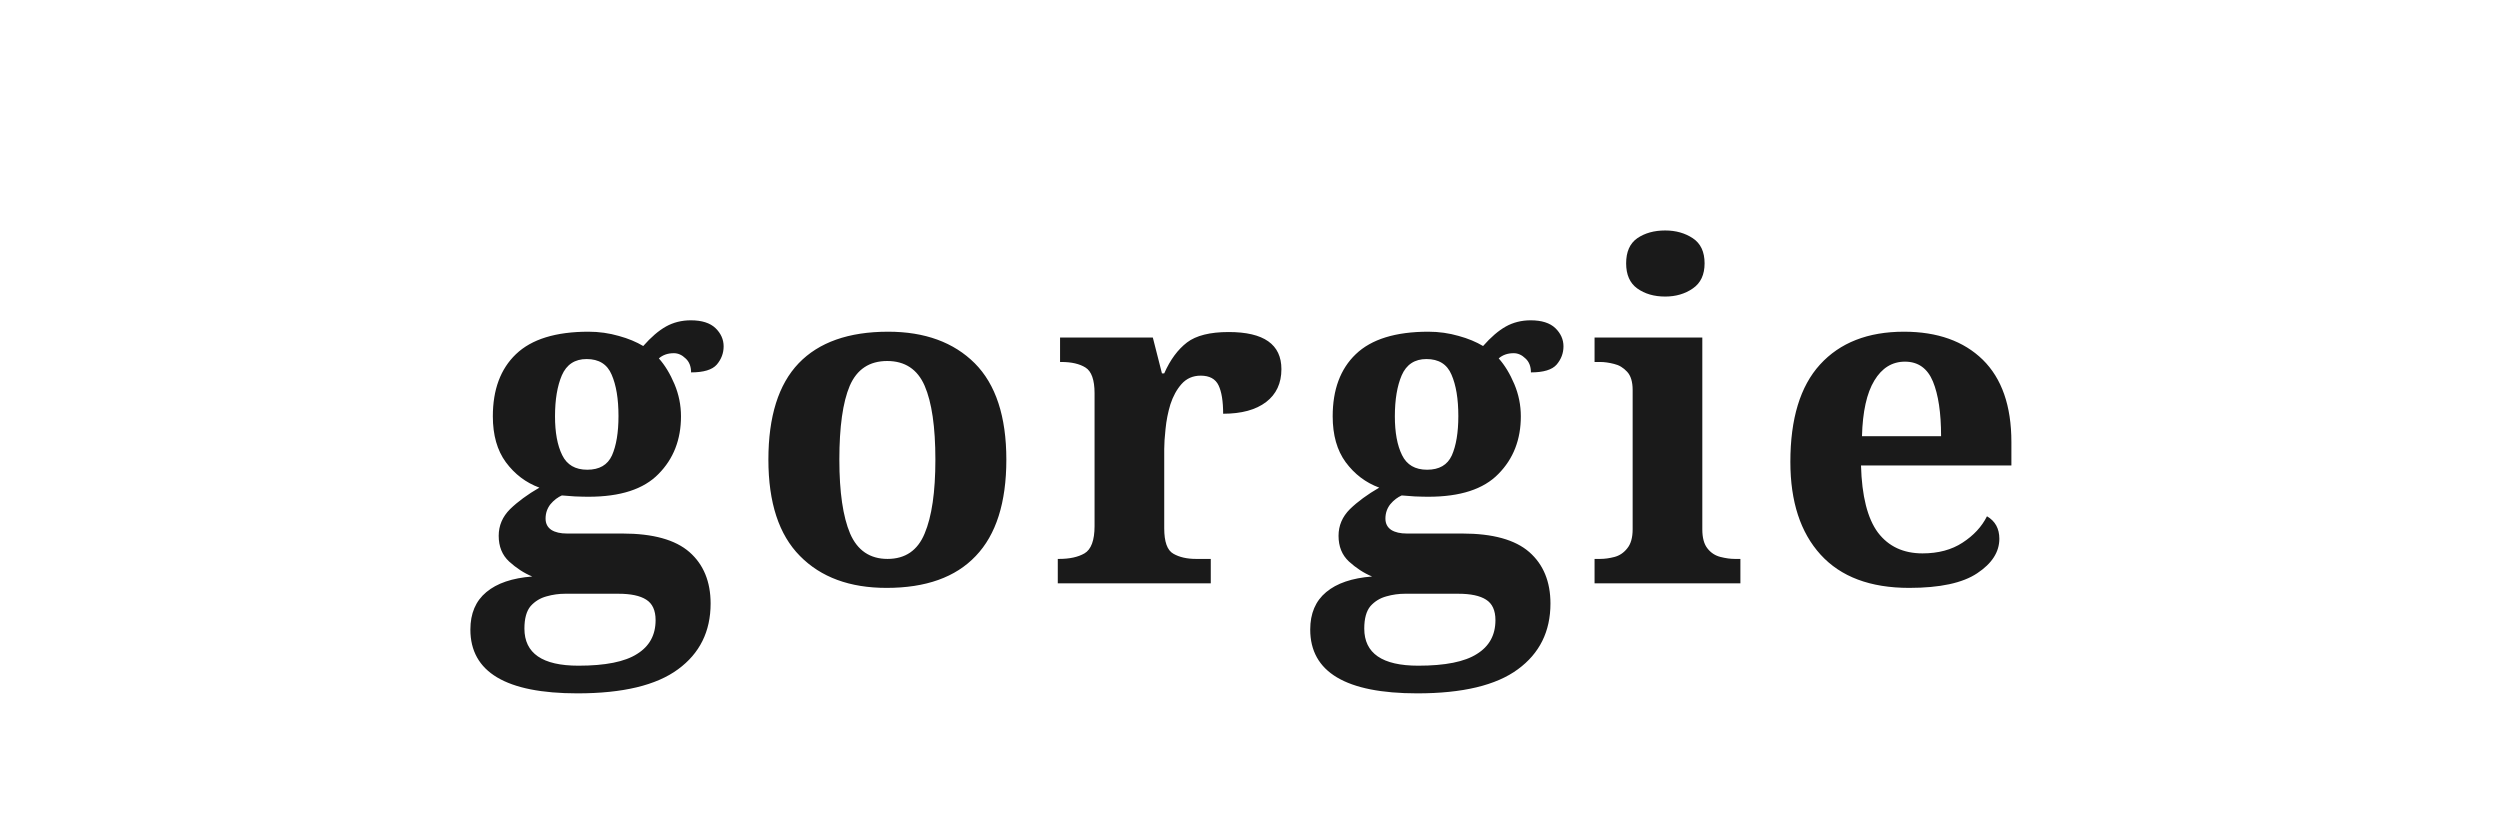
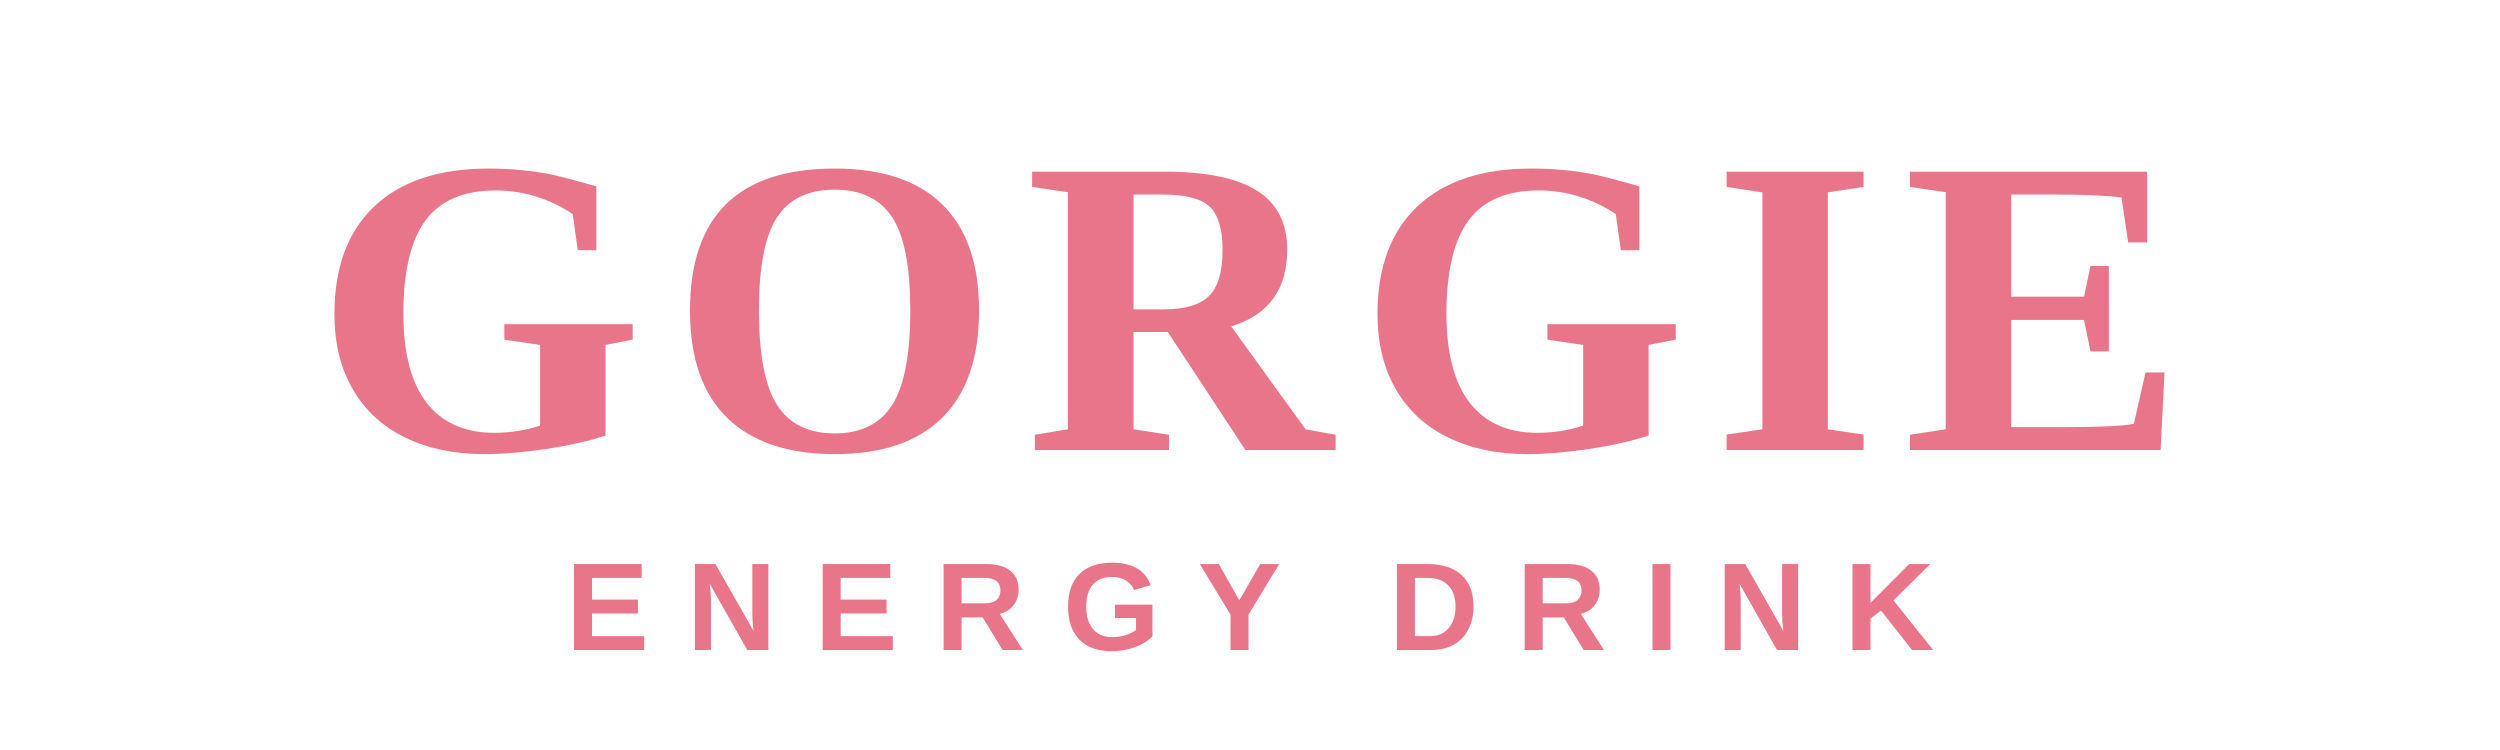
- <svg xmlns="http://www.w3.org/2000/svg" viewBox="0 0 120 40" width="120" height="40">
-   <text x="60" y="28" font-family="Georgia, serif" font-size="22" font-weight="700" fill="#1a1a1a" text-anchor="middle" letter-spacing="1">gorgie</text>
+ <svg xmlns="http://www.w3.org/2000/svg" viewBox="0 0 200 60" width="200" height="60">
+   <text x="100" y="36" font-family="Georgia, 'Times New Roman', serif" font-size="34" font-weight="700" fill="#e8758a" text-anchor="middle" letter-spacing="2">GORGIE</text>
+   <text x="100" y="52" font-family="Arial, Helvetica, sans-serif" font-size="10" font-weight="600" fill="#e8758a" text-anchor="middle" letter-spacing="3">ENERGY DRINK</text>
</svg>
